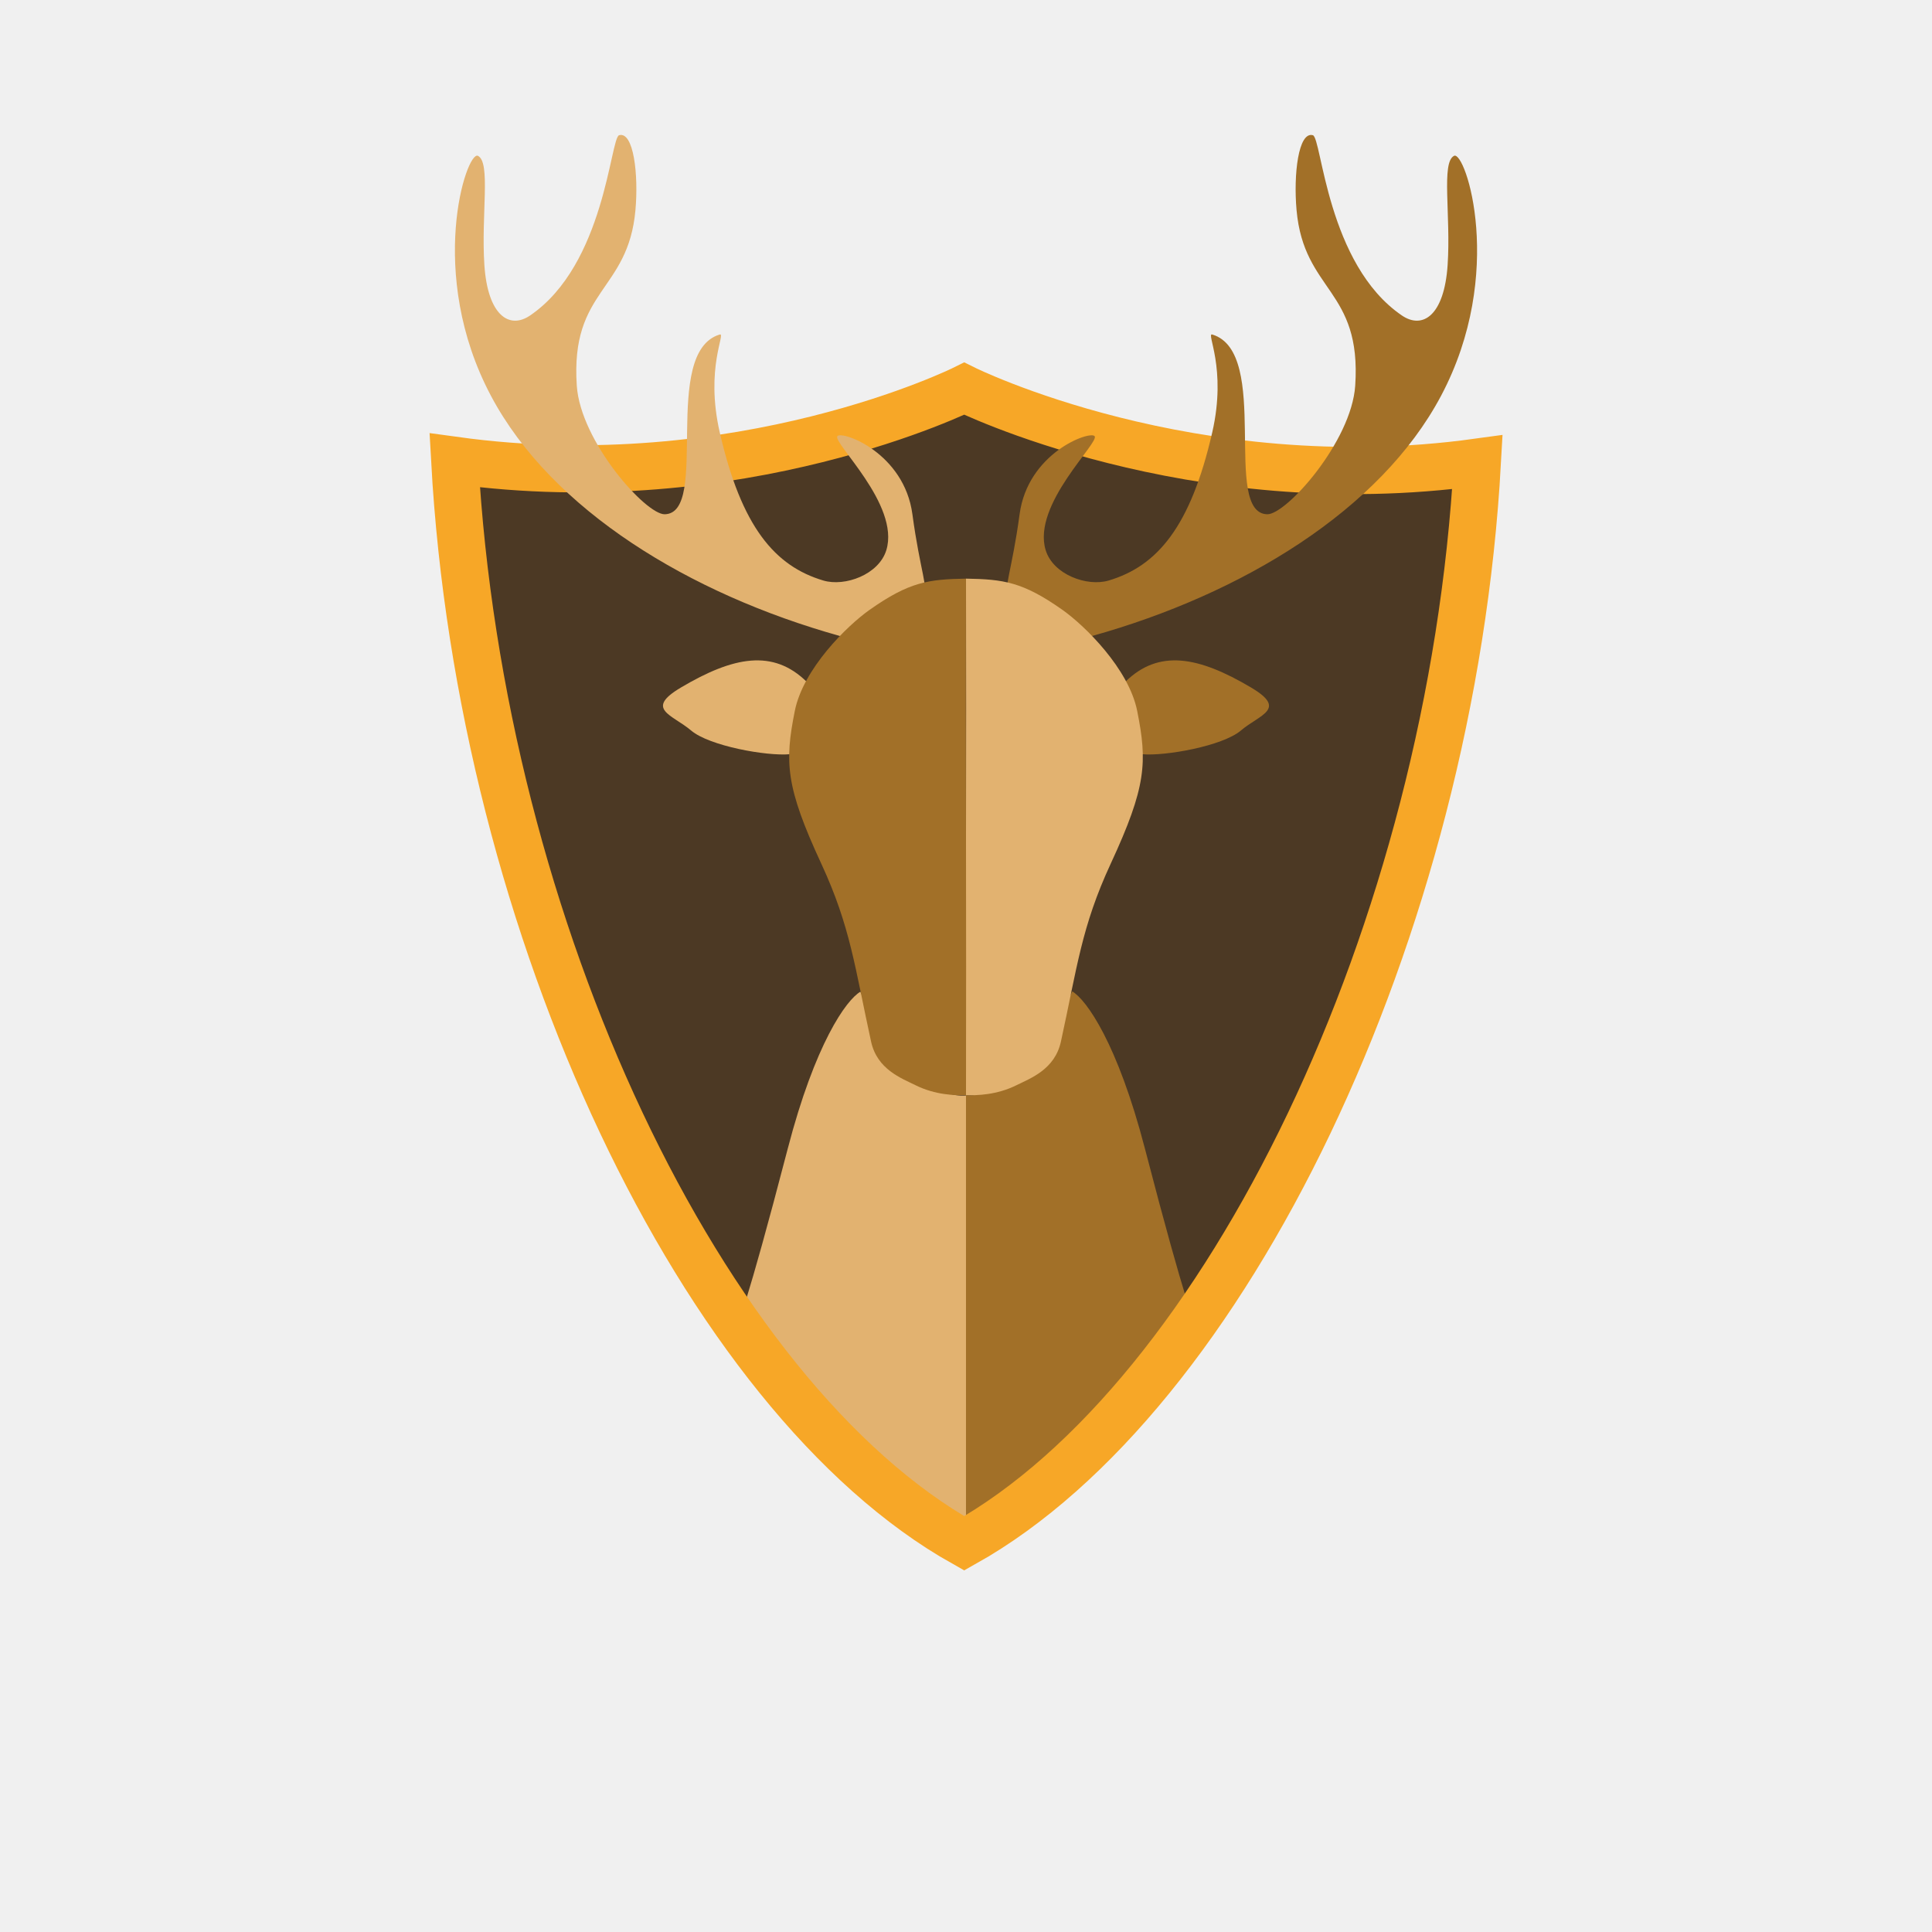
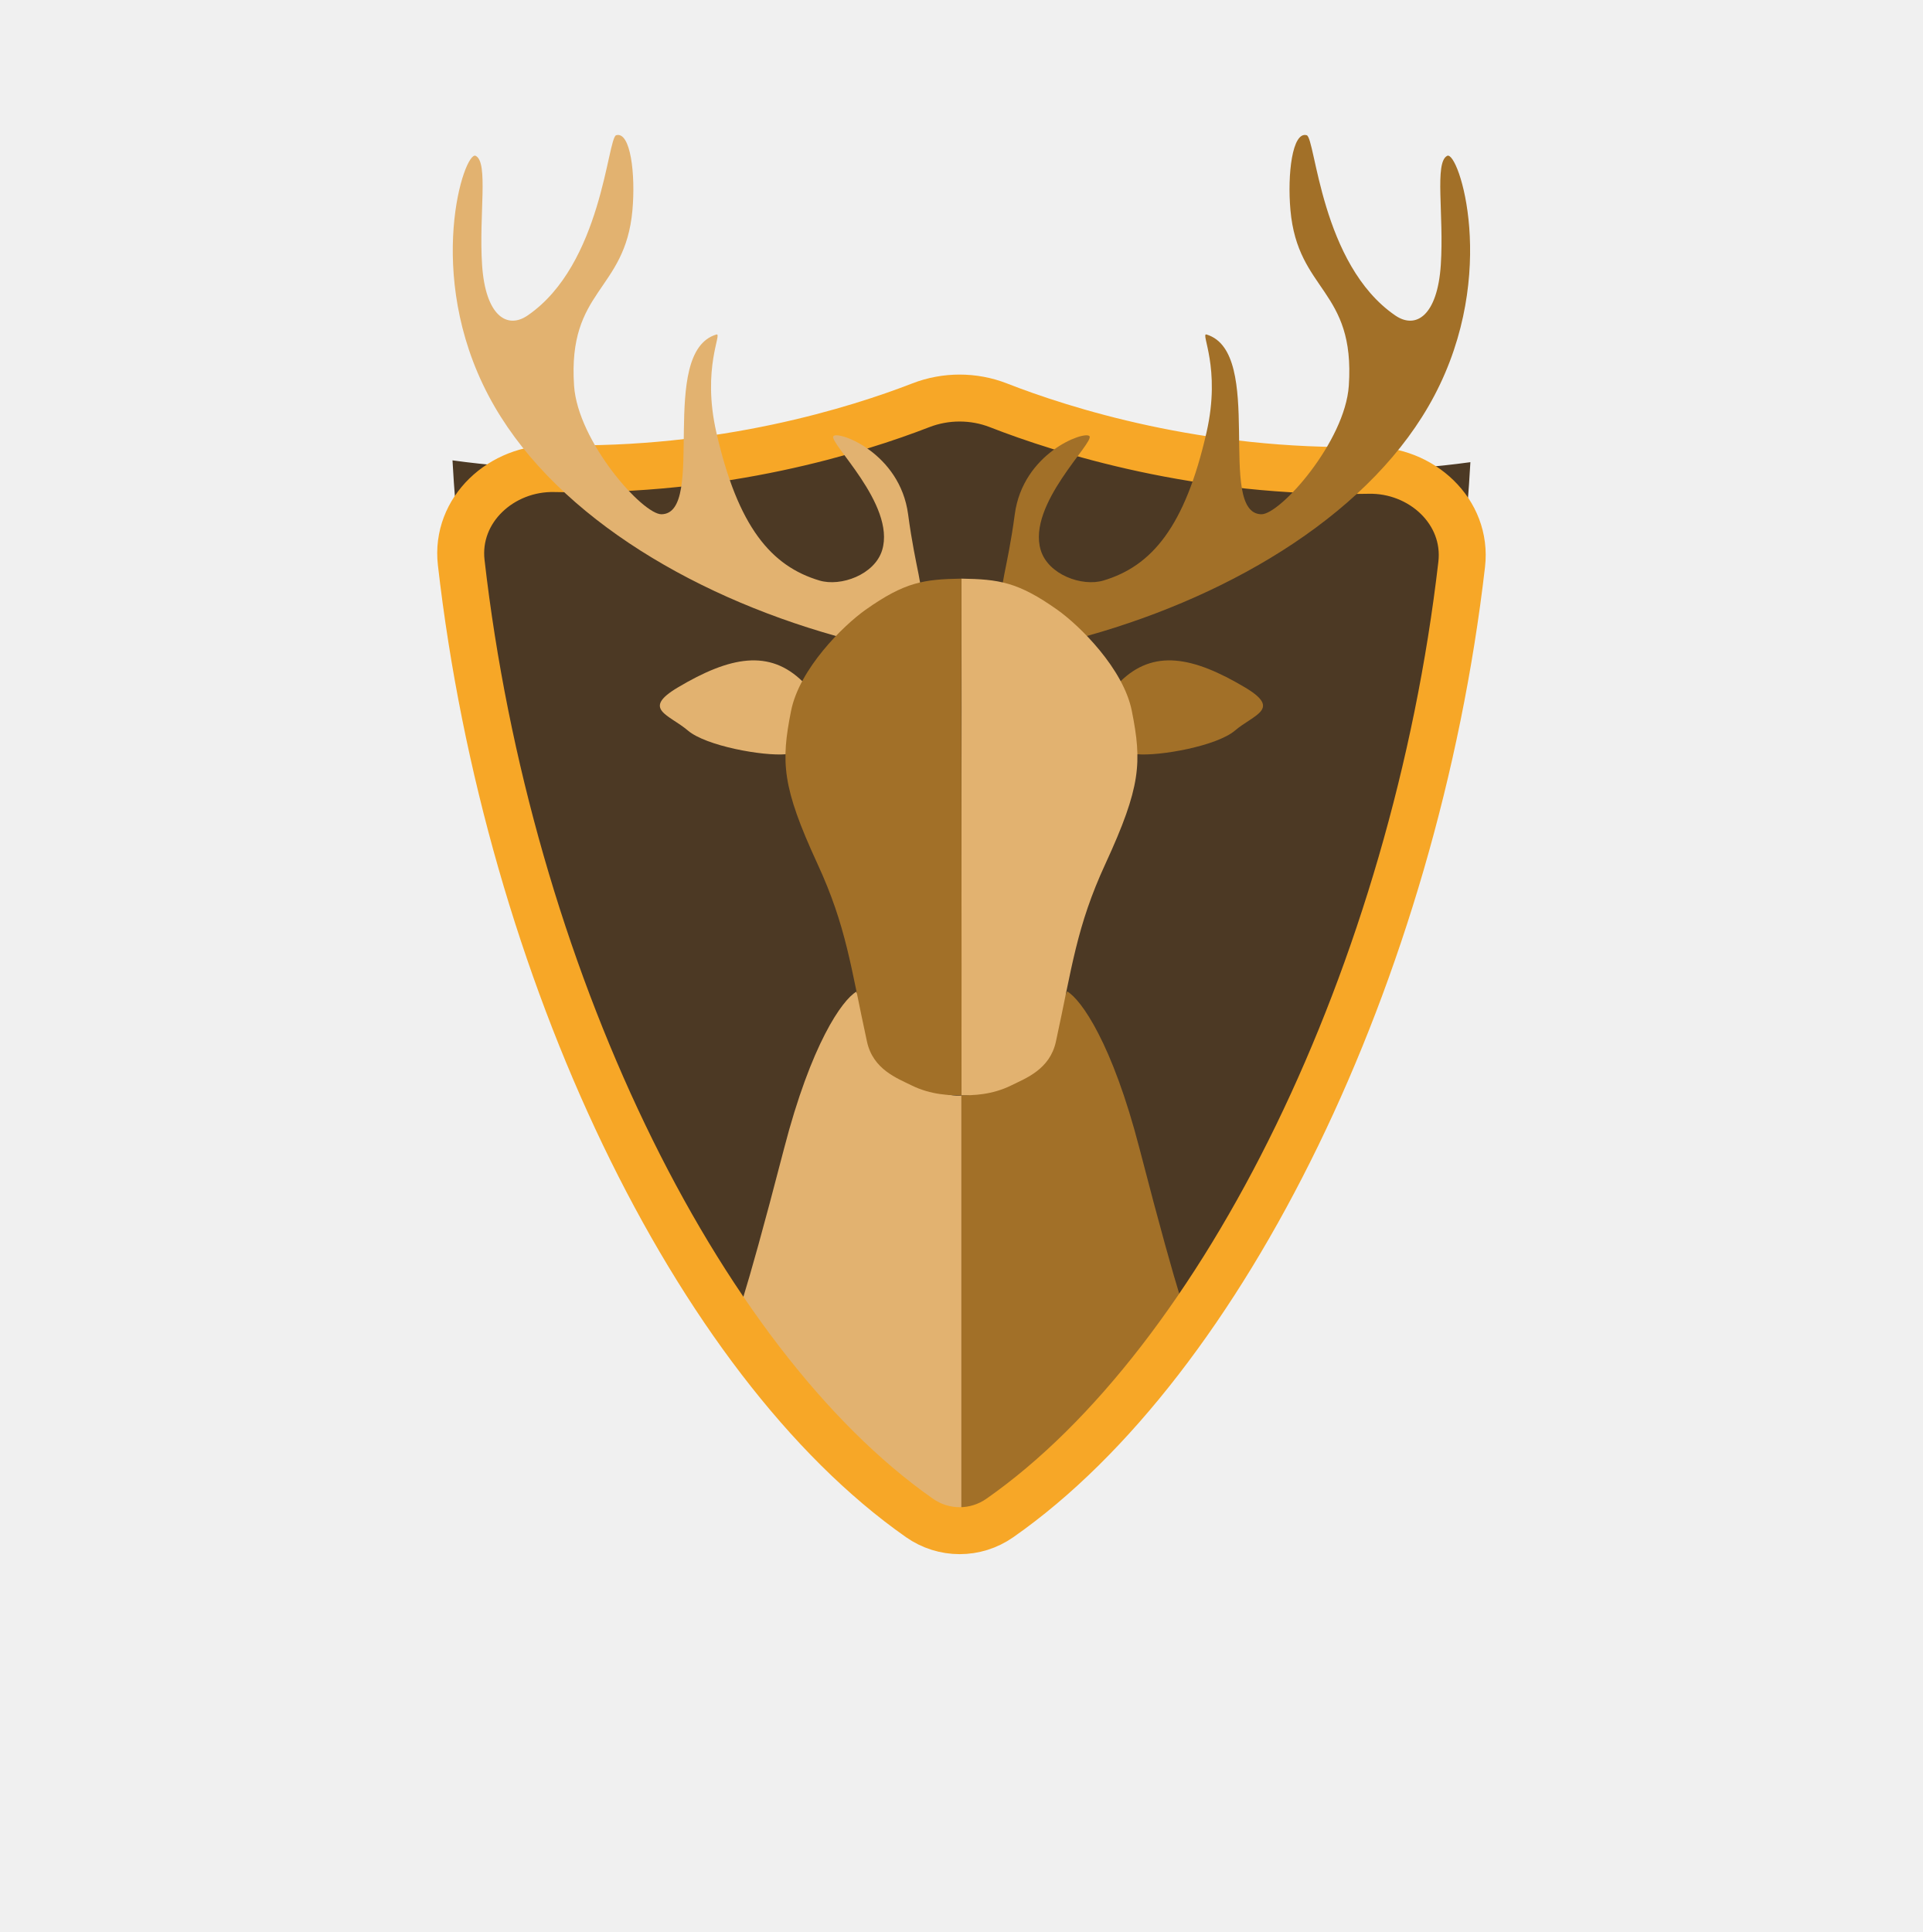
- <svg xmlns="http://www.w3.org/2000/svg" width="2048" height="2048" viewBox="0 0 2048 2048" fill="none">
-   <g clip-path="url(#clip0_930_1505)">
-     <path d="M481.94 488C785.26 529.85 1024 412 1024 412C1024 412 1262.74 531.74 1566.06 489.92C1538.66 986 1301.1 1480.62 1024 1636C746.9 1480.62 509.34 984.09 481.94 488Z" fill="#4C3924" />
-     <path d="M1192.79 722.83C1228.38 687.77 1270.53 695.83 1326.12 728.76C1365.12 751.87 1335.47 757.35 1315.33 774.42C1296.03 790.79 1235.33 801.67 1210.94 799.51L1192.79 722.83Z" fill="#A27028" />
-     <path d="M855.21 722.83C819.62 687.77 777.47 695.83 721.88 728.76C682.88 751.87 712.53 757.35 732.67 774.42C751.97 790.79 812.67 801.67 837.06 799.51L855.21 722.83Z" fill="#E2B270" />
-     <path d="M912 1051.29C897 1060.09 864 1106.29 835 1217.79C789.95 1390.79 782.19 1402.18 782.19 1402.18C798.21 1425.11 888.1 1561.58 1024 1636V1161.29C964.37 1166.2 912 1051.29 912 1051.29Z" fill="#E2B270" />
-     <path d="M1136.62 1050.91C1151.62 1059.72 1184.62 1105.91 1213.62 1217.42C1258.62 1390.42 1266.43 1401.81 1266.43 1401.81C1250.43 1424.73 1165.17 1559.16 1023.99 1636V1160.91C1083.63 1165.83 1136.62 1050.91 1136.62 1050.91Z" fill="#A27028" />
-     <path d="M482 488C785.31 529.82 1022.1 412 1022.1 412C1022.1 412 1262.79 531.74 1566.1 489.92C1538.71 985.98 1299.19 1480.62 1022.1 1636C745 1480.62 509.34 984.09 482 488Z" stroke="#F7A727" stroke-width="50" />
-     <path d="M1069.21 633.79C1081.02 638.79 1134.86 680.55 1157.95 674.1C1316.47 629.77 1463.14 540.93 1527.54 419.65C1596.62 289.54 1553.37 159.19 1541.36 165.19C1527.54 172.1 1538.07 227.64 1534.55 280.81C1531 334.44 1508.11 349.44 1486.09 334.44C1406.65 280.33 1401.09 145.88 1391.68 143.32C1376.38 139.17 1371 184.76 1374.41 222.76C1382.18 309.5 1443.49 306.37 1436.58 408.84C1432.58 468.21 1363.36 545.62 1343.32 545.14C1294.97 543.99 1347.93 373.59 1285.06 354.59C1278.06 352.49 1300.72 389.71 1285.06 458.22C1262.06 558.69 1226.54 600.14 1175.22 615.38C1152.41 622.15 1116.38 609.18 1108.44 583.14C1093.68 534.7 1166.53 468.45 1160.26 462.25C1154.55 456.61 1089.52 480.25 1080.81 545.14C1072.76 605.15 1062.82 626 1069.21 633.79Z" fill="#A27028" />
-     <path d="M978.79 633.79C966.98 638.79 913.14 680.55 890.05 674.1C731.53 629.77 584.86 540.93 520.46 419.65C451.38 289.54 494.63 159.19 506.64 165.19C520.46 172.1 509.93 227.64 513.45 280.81C517 334.44 539.89 349.44 561.91 334.44C641.35 280.33 646.91 145.88 656.32 143.32C671.62 139.17 677 184.76 673.59 222.76C665.82 309.5 604.51 306.37 611.42 408.84C615.42 468.21 684.64 545.62 704.68 545.14C753 544 700.07 373.59 762.94 354.59C769.89 352.49 747.28 389.71 762.94 458.22C785.94 558.69 821.46 600.14 872.78 615.38C895.59 622.15 931.62 609.18 939.56 583.14C954.32 534.7 881.47 468.45 887.74 462.25C893.45 456.61 958.48 480.25 967.19 545.14C975.24 605.15 985.18 626 978.79 633.79Z" fill="#E2B270" />
-     <path d="M1024 1160.91C1023.55 977.4 1024.45 799.77 1024 613.37C1063.66 614.06 1084.06 616.72 1126.2 646.46C1149.97 663.23 1196.54 708.9 1205.47 753.6C1216.36 808.08 1215.23 833.89 1177.47 915.4C1146.33 982.54 1141.87 1025.4 1124.61 1104.16C1118.13 1133.72 1092.38 1143.01 1077.15 1150.54C1056.56 1160.71 1035.6 1161.29 1024 1160.91Z" fill="#E2B270" />
-     <path d="M1024 1160.91C1024.45 977.4 1023.55 799.77 1024 613.37C984.34 614.06 963.94 616.72 921.8 646.46C898 663.23 851.46 708.9 842.53 753.6C831.64 808.08 832.77 833.89 870.53 915.4C901.67 982.54 906.13 1025.4 923.39 1104.16C929.87 1133.72 955.62 1143.01 970.85 1150.54C991.44 1160.71 1012.4 1161.29 1024 1160.91Z" fill="#A27028" />
+ <svg xmlns="http://www.w3.org/2000/svg" width="2048" height="2058" viewBox="0 0 2048 2058" fill="none">
+   <g clip-path="url(#clip0_1157_1527)">
+     <path d="M481.94 490.383C785.26 532.437 1024 414.012 1024 414.012C1024 414.012 1262.74 534.336 1566.06 492.312C1538.66 990.814 1301.1 1487.85 1024 1643.99C746.9 1487.85 509.34 988.895 481.94 490.383Z" fill="#4C3924" />
+     <path d="M1192.79 726.359C1228.38 691.128 1270.53 699.228 1326.12 732.318C1365.12 755.541 1335.47 761.048 1315.33 778.201C1296.03 794.651 1235.33 805.584 1210.94 803.414L1192.79 726.359Z" fill="#A27028" />
+     <path d="M855.21 726.359C819.62 691.128 777.47 699.228 721.88 732.318C682.88 755.541 712.53 761.048 732.67 778.201C751.97 794.651 812.67 805.584 837.06 803.414L855.21 726.359Z" fill="#E2B270" />
+     <path d="M912 1056.42C897 1065.27 864 1111.69 835 1223.74C789.95 1397.58 782.19 1409.03 782.19 1409.03C798.21 1432.07 888.1 1569.2 1024 1643.99V1166.96C964.37 1171.89 912 1056.42 912 1056.42Z" fill="#E2B270" />
+     <path d="M1136.62 1056.04C1151.62 1064.89 1184.62 1111.31 1213.62 1223.36C1258.62 1397.21 1266.43 1408.65 1266.43 1408.65C1250.43 1431.69 1165.17 1566.77 1023.99 1643.99V1166.58C1083.63 1171.52 1136.62 1056.04 1136.62 1056.04Z" fill="#A27028" />
+     <path d="M491.228 599.213C484.796 542.966 534.241 497.799 590.839 499.134C769.375 503.344 913.403 457.853 980.763 431.699C1007.17 421.447 1037 421.433 1063.38 431.741C1131.4 458.313 1277.53 504.968 1457.24 500.979C1513.85 499.723 1563.3 544.905 1556.8 601.148C1506.57 1035.68 1303.59 1450.16 1064.9 1616.98C1039.09 1635.02 1005.1 1635.02 979.318 1616.96C740.944 1449.96 540.949 1034 491.228 599.213Z" stroke="#F7A727" stroke-width="50" />
+     <path d="M1069.21 636.885C1081.02 641.909 1134.86 683.873 1157.95 677.392C1316.47 632.845 1463.14 543.571 1527.54 421.699C1596.62 290.954 1553.37 159.967 1541.36 165.997C1527.54 172.94 1538.07 228.752 1534.55 282.181C1531 336.073 1508.11 351.146 1486.09 336.073C1406.65 281.699 1401.09 146.592 1391.68 144.02C1376.38 139.85 1371 185.662 1374.41 223.848C1382.18 311.011 1443.49 307.866 1436.58 410.836C1432.58 470.496 1363.36 548.284 1343.32 547.802C1294.97 546.646 1347.93 375.414 1285.06 356.321C1278.06 354.211 1300.72 391.613 1285.06 460.457C1262.06 561.418 1226.54 603.07 1175.22 618.385C1152.41 625.188 1116.38 612.155 1108.44 585.987C1093.68 537.311 1166.53 470.737 1160.26 464.507C1154.55 458.84 1089.52 482.595 1080.81 547.802C1072.76 608.105 1062.82 629.057 1069.21 636.885Z" fill="#A27028" />
+     <path d="M978.79 636.885C966.98 641.909 913.14 683.873 890.05 677.392C731.53 632.845 584.86 543.571 520.46 421.699C451.38 290.954 494.63 159.967 506.64 165.997C520.46 172.94 509.93 228.752 513.45 282.181C517 336.073 539.89 351.146 561.91 336.073C641.35 281.699 646.91 146.592 656.32 144.02C671.62 139.85 677 185.662 673.59 223.848C665.82 311.011 604.51 307.866 611.42 410.836C615.42 470.496 684.64 548.284 704.68 547.802C753 546.656 700.07 375.414 762.94 356.321C769.89 354.211 747.28 391.613 762.94 460.457C785.94 561.418 821.46 603.07 872.78 618.385C895.59 625.188 931.62 612.155 939.56 585.987C954.32 537.311 881.47 470.737 887.74 464.507C893.45 458.84 958.48 482.595 967.19 547.802C975.24 608.105 985.18 629.057 978.79 636.885Z" fill="#E2B270" />
+     <path d="M1024 1166.58C1023.55 982.172 1024.45 803.675 1024 616.365C1063.66 617.058 1084.06 619.731 1126.2 649.617C1149.97 666.468 1196.54 712.361 1205.47 757.28C1216.36 812.026 1215.23 837.962 1177.47 919.87C1146.33 987.338 1141.87 1030.41 1124.61 1109.55C1118.13 1139.26 1092.38 1148.59 1077.15 1156.16C1056.56 1166.38 1035.6 1166.96 1024 1166.58Z" fill="#E2B270" />
+     <path d="M1024 1166.58C1024.45 982.172 1023.55 803.675 1024 616.365C984.34 617.058 963.94 619.731 921.8 649.617C898 666.468 851.46 712.361 842.53 757.28C831.64 812.026 832.77 837.962 870.53 919.87C901.67 987.338 906.13 1030.41 923.39 1109.55C929.87 1139.26 955.62 1148.59 970.85 1156.16C991.44 1166.38 1012.4 1166.96 1024 1166.58Z" fill="#A27028" />
  </g>
  <defs>
-     <clipPath id="clip0_930_1505">
-       <rect width="2048" height="2048" fill="white" />
+     <clipPath id="clip0_1157_1527">
+       <rect width="2048" height="2058" fill="white" />
    </clipPath>
  </defs>
</svg>
